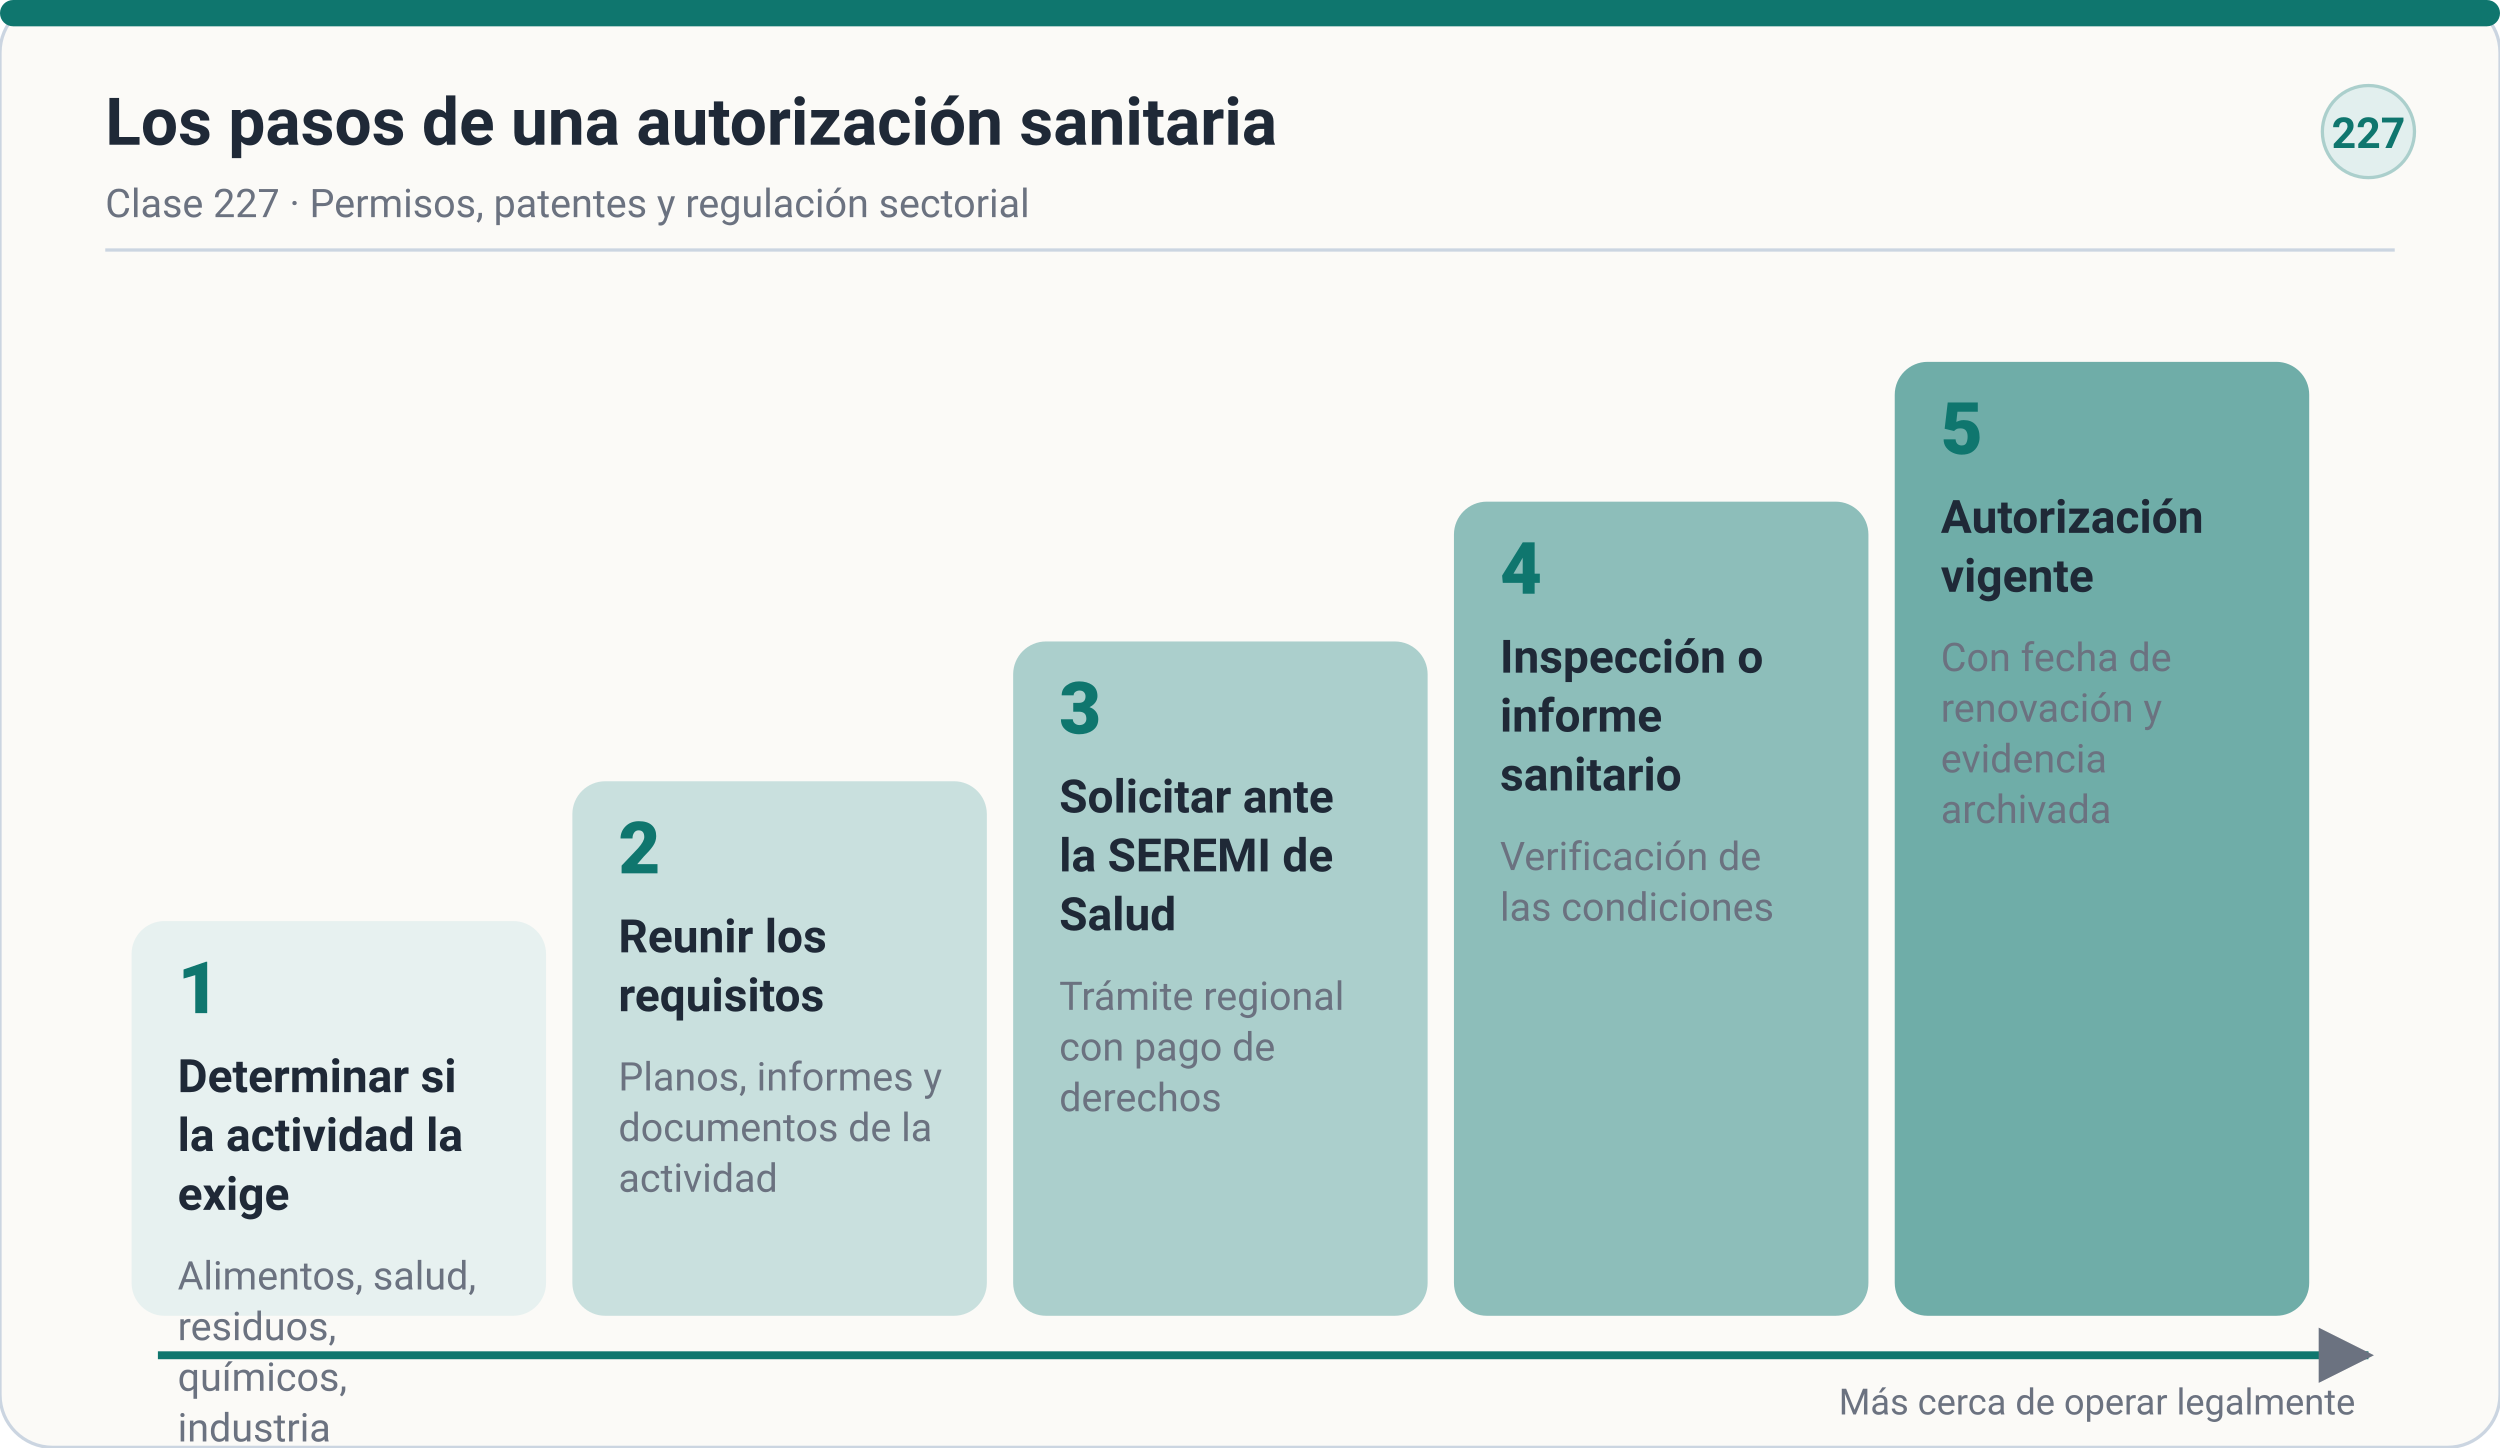
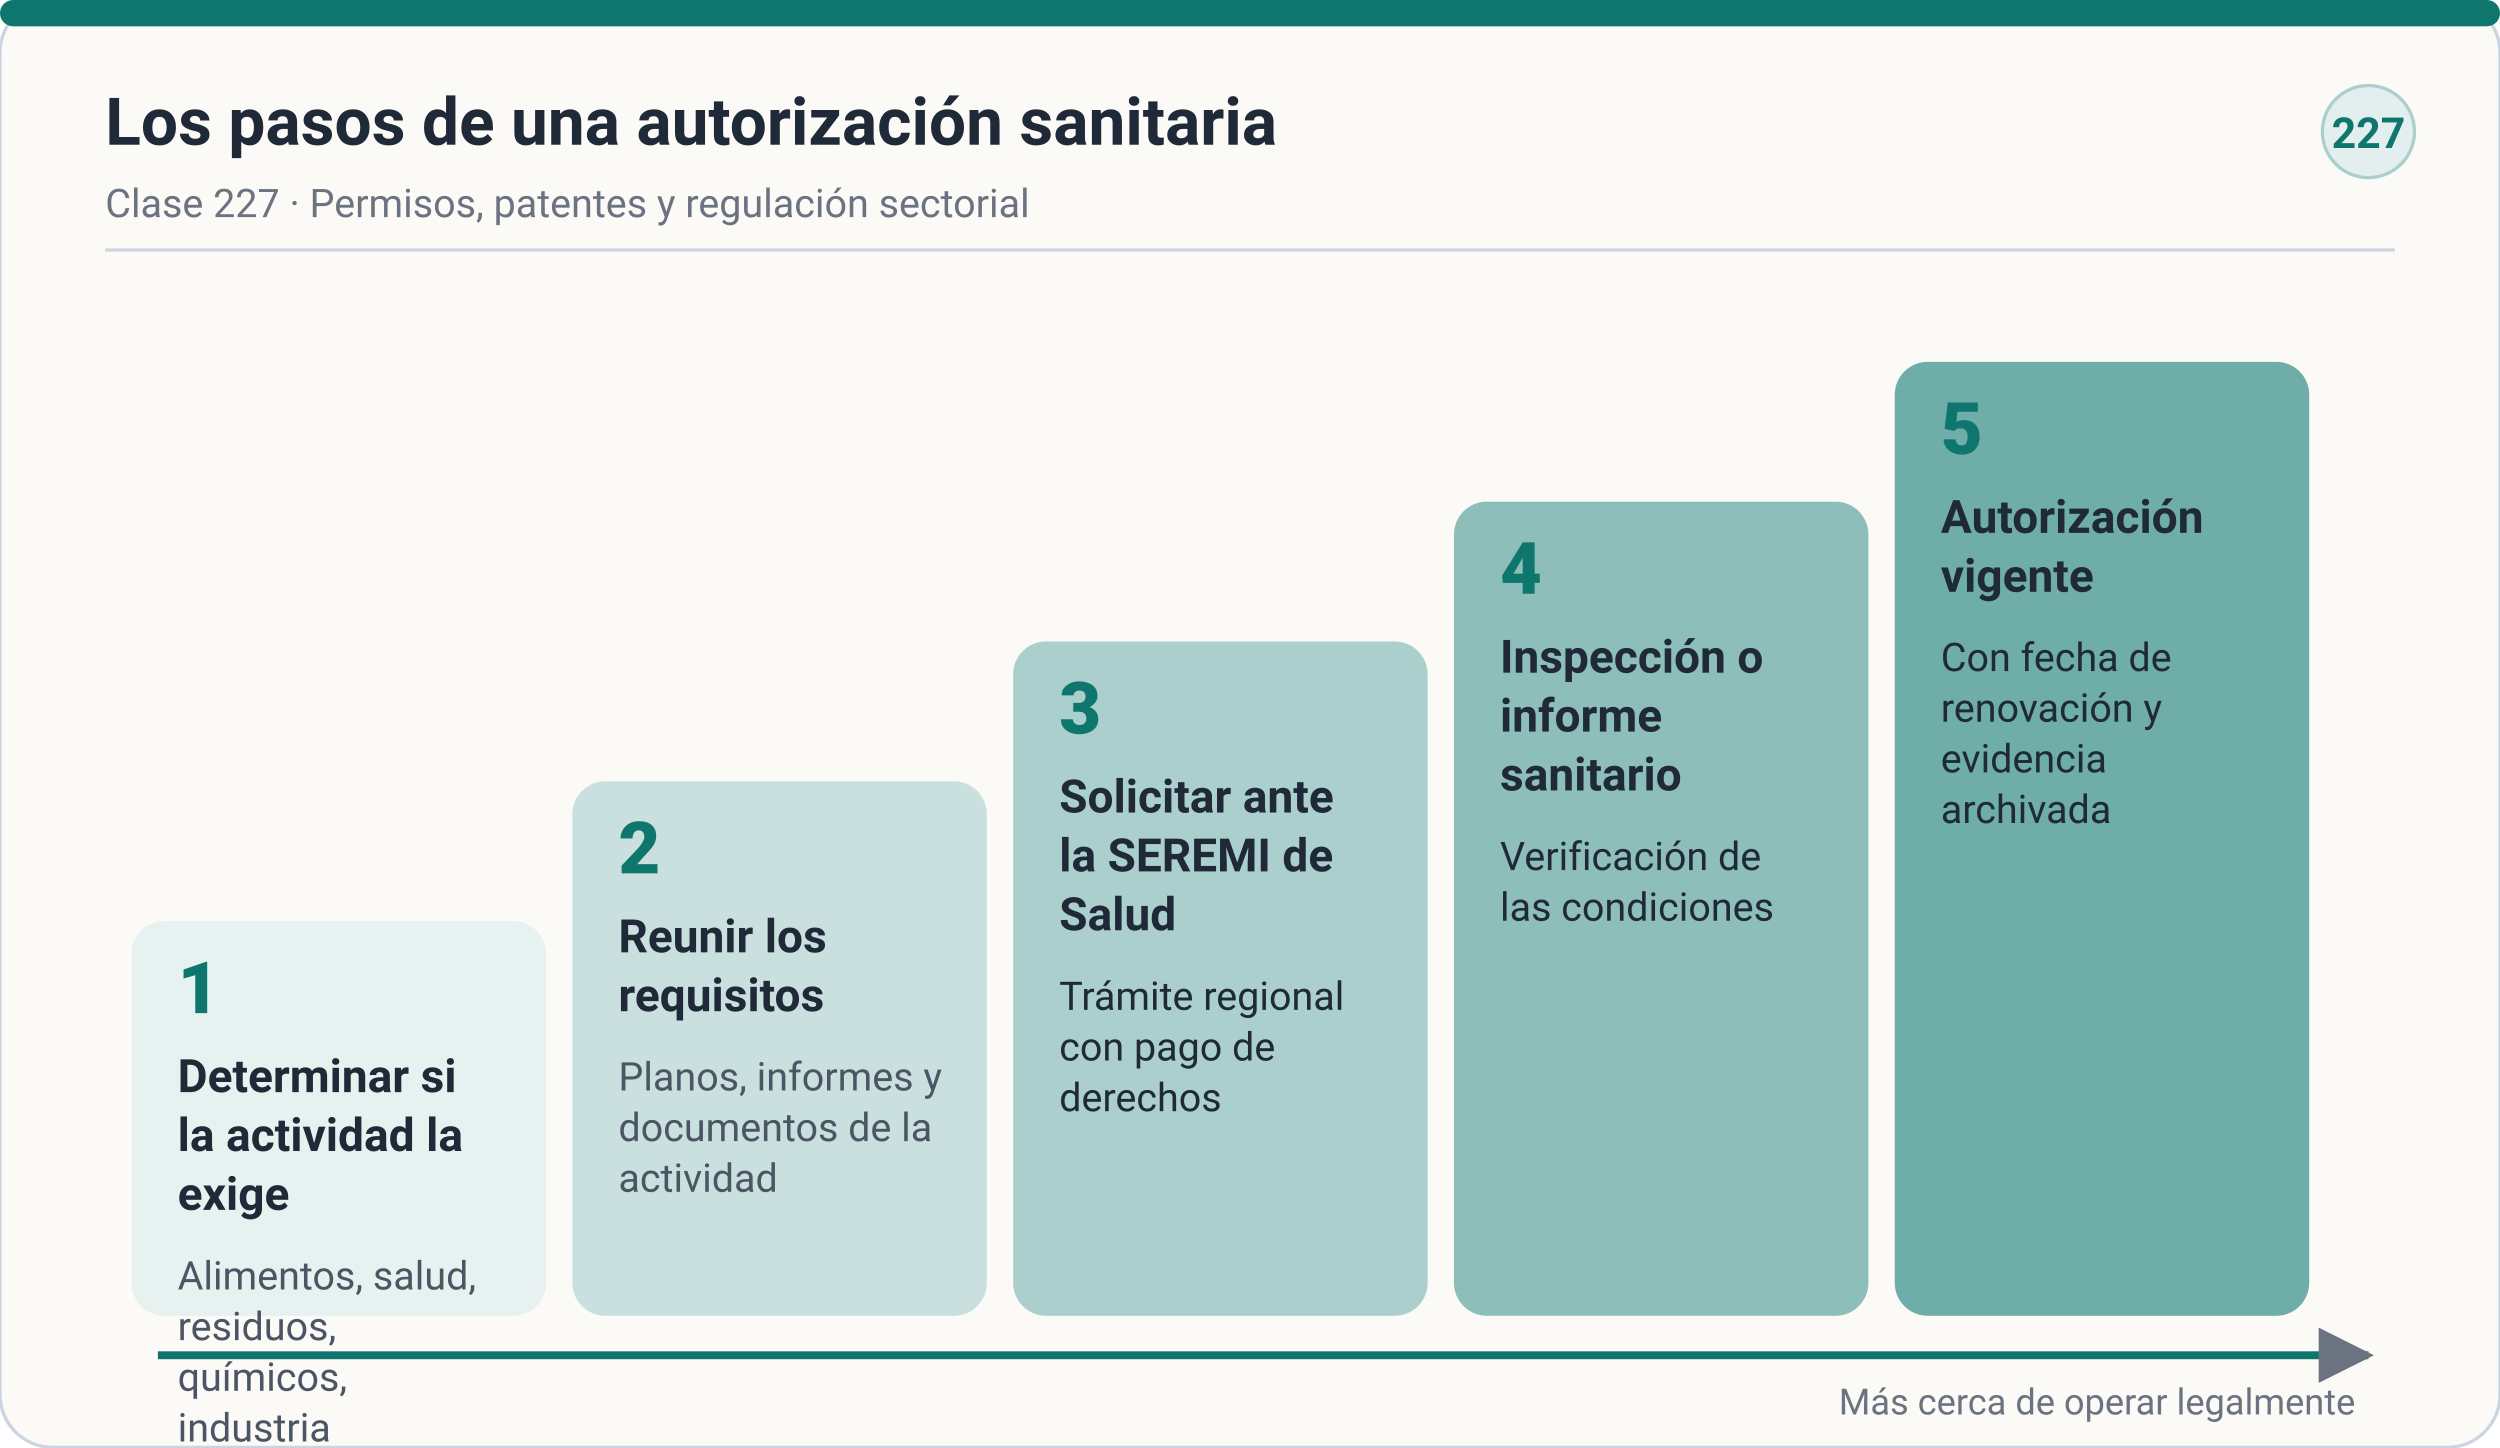
<svg xmlns="http://www.w3.org/2000/svg" viewBox="0 0 760 440" width="760" height="440" role="img" aria-labelledby="t d" font-family="system-ui, -apple-system, 'Segoe UI', Roboto, Arial, sans-serif">
  <defs>
    <marker id="fl" viewBox="0 0 10 10" refX="9" refY="5" markerWidth="7" markerHeight="7" orient="auto-start-reverse">
      <path d="M0,0 L10,5 L0,10 z" fill="#6B7280" />
    </marker>
    <marker id="fa" viewBox="0 0 10 10" refX="9" refY="5" markerWidth="7" markerHeight="7" orient="auto-start-reverse">
      <path d="M0,0 L10,5 L0,10 z" fill="#0F766E" />
    </marker>
  </defs>
  <rect width="760" height="440" rx="16" fill="#FBFAF7" stroke="#CBD5E1" />
  <rect x="0" y="0" width="760" height="8" rx="4" fill="#0F766E" />
  <text x="32.0" y="44.0" font-size="20" text-anchor="start" fill="#1F2937" font-weight="700">
    <tspan x="32.0" dy="0.0">Los pasos de una autorización sanitaria</tspan>
  </text>
  <text x="32.0" y="66.0" font-size="12" text-anchor="start" fill="#6B7280" font-weight="400">
    <tspan x="32.0" dy="0.0">Clase 227 · Permisos, patentes y regulación sectorial</tspan>
  </text>
  <line x1="32" y1="76" x2="728" y2="76" stroke="#CBD5E1" />
  <rect x="40.0" y="280.0" width="126.0" height="120.0" rx="10" fill="#E7F1F0" />
  <text x="54.0" y="308.0" font-size="22" text-anchor="start" fill="#0F766E" font-weight="800">
    <tspan x="54.0" dy="0.0">1</tspan>
  </text>
  <text x="54.0" y="332.0" font-size="14" text-anchor="start" fill="#1F2937" font-weight="700">
    <tspan x="54.0" dy="0.0">Determinar si</tspan>
    <tspan x="54.0" dy="17.9">la actividad la</tspan>
    <tspan x="54.0" dy="17.9">exige</tspan>
  </text>
-   <text x="54.0" y="392.0" font-size="12" text-anchor="start" fill="#6B7280" font-weight="400">
+   <text x="54.0" y="392.0" font-size="12" text-anchor="start" fill="#4B5563" font-weight="400">
    <tspan x="54.0" dy="0.0">Alimentos, salud,</tspan>
    <tspan x="54.0" dy="15.4">residuos,</tspan>
    <tspan x="54.0" dy="15.4">químicos,</tspan>
    <tspan x="54.0" dy="15.4">industria</tspan>
  </text>
  <rect x="174.0" y="237.5" width="126.0" height="162.5" rx="10" fill="#C9E0DE" />
  <text x="188.0" y="265.5" font-size="22" text-anchor="start" fill="#0F766E" font-weight="800">
    <tspan x="188.0" dy="0.0">2</tspan>
  </text>
  <text x="188.0" y="289.5" font-size="14" text-anchor="start" fill="#1F2937" font-weight="700">
    <tspan x="188.0" dy="0.0">Reunir los</tspan>
    <tspan x="188.0" dy="17.9">requisitos</tspan>
  </text>
-   <text x="188.0" y="331.5" font-size="12" text-anchor="start" fill="#6B7280" font-weight="400">
+   <text x="188.0" y="331.5" font-size="12" text-anchor="start" fill="#4B5563" font-weight="400">
    <tspan x="188.0" dy="0.0">Planos, informes y</tspan>
    <tspan x="188.0" dy="15.4">documentos de la</tspan>
    <tspan x="188.0" dy="15.4">actividad</tspan>
  </text>
  <rect x="308.0" y="195.0" width="126.0" height="205.0" rx="10" fill="#ABCFCC" />
  <text x="322.0" y="223.0" font-size="22" text-anchor="start" fill="#0F766E" font-weight="800">
    <tspan x="322.0" dy="0.0">3</tspan>
  </text>
  <text x="322.0" y="247.0" font-size="14" text-anchor="start" fill="#1F2937" font-weight="700">
    <tspan x="322.0" dy="0.0">Solicitar ante</tspan>
    <tspan x="322.0" dy="17.9">la SEREMI de</tspan>
    <tspan x="322.0" dy="17.9">Salud</tspan>
  </text>
-   <text x="322.0" y="307.0" font-size="12" text-anchor="start" fill="#6B7280" font-weight="400">
+   <text x="322.0" y="307.0" font-size="12" text-anchor="start" fill="#1F2937" font-weight="400">
    <tspan x="322.0" dy="0.0">Trámite regional</tspan>
    <tspan x="322.0" dy="15.4">con pago de</tspan>
    <tspan x="322.0" dy="15.4">derechos</tspan>
  </text>
  <rect x="442.0" y="152.5" width="126.0" height="247.5" rx="10" fill="#8DBEBA" />
  <text x="456.0" y="180.5" font-size="22" text-anchor="start" fill="#0F766E" font-weight="800">
    <tspan x="456.0" dy="0.0">4</tspan>
  </text>
  <text x="456.0" y="204.5" font-size="14" text-anchor="start" fill="#1F2937" font-weight="700">
    <tspan x="456.0" dy="0.0">Inspección o</tspan>
    <tspan x="456.0" dy="17.9">informe</tspan>
    <tspan x="456.0" dy="17.9">sanitario</tspan>
  </text>
-   <text x="456.0" y="264.5" font-size="12" text-anchor="start" fill="#6B7280" font-weight="400">
+   <text x="456.0" y="264.5" font-size="12" text-anchor="start" fill="#1F2937" font-weight="400">
    <tspan x="456.0" dy="0.0">Verificación de</tspan>
    <tspan x="456.0" dy="15.4">las condiciones</tspan>
  </text>
  <rect x="576.0" y="110.0" width="126.0" height="290.0" rx="10" fill="#6FADA8" />
  <text x="590.0" y="138.0" font-size="22" text-anchor="start" fill="#0F766E" font-weight="800">
    <tspan x="590.0" dy="0.0">5</tspan>
  </text>
  <text x="590.0" y="162.0" font-size="14" text-anchor="start" fill="#1F2937" font-weight="700">
    <tspan x="590.0" dy="0.0">Autorización</tspan>
    <tspan x="590.0" dy="17.9">vigente</tspan>
  </text>
-   <text x="590.0" y="204.0" font-size="12" text-anchor="start" fill="#6B7280" font-weight="400">
+   <text x="590.0" y="204.0" font-size="12" text-anchor="start" fill="#1F2937" font-weight="400">
    <tspan x="590.0" dy="0.0">Con fecha de</tspan>
    <tspan x="590.0" dy="15.4">renovación y</tspan>
    <tspan x="590.0" dy="15.4">evidencia</tspan>
    <tspan x="590.0" dy="15.4">archivada</tspan>
  </text>
  <line x1="48.0" y1="412.0" x2="720.0" y2="412.0" stroke="#0F766E" stroke-width="2.4" marker-end="url(#fl)" />
  <text x="716.0" y="430.0" font-size="11" text-anchor="end" fill="#6B7280" font-weight="400">
    <tspan x="716.0" dy="0.0">Más cerca de operar legalmente</tspan>
  </text>
  <circle cx="720" cy="40" r="14" fill="#E2EFEE" stroke="#ABCFCC" />
  <text x="720" y="45" font-size="13" text-anchor="middle" fill="#0F766E" font-weight="700">227</text>
</svg>
